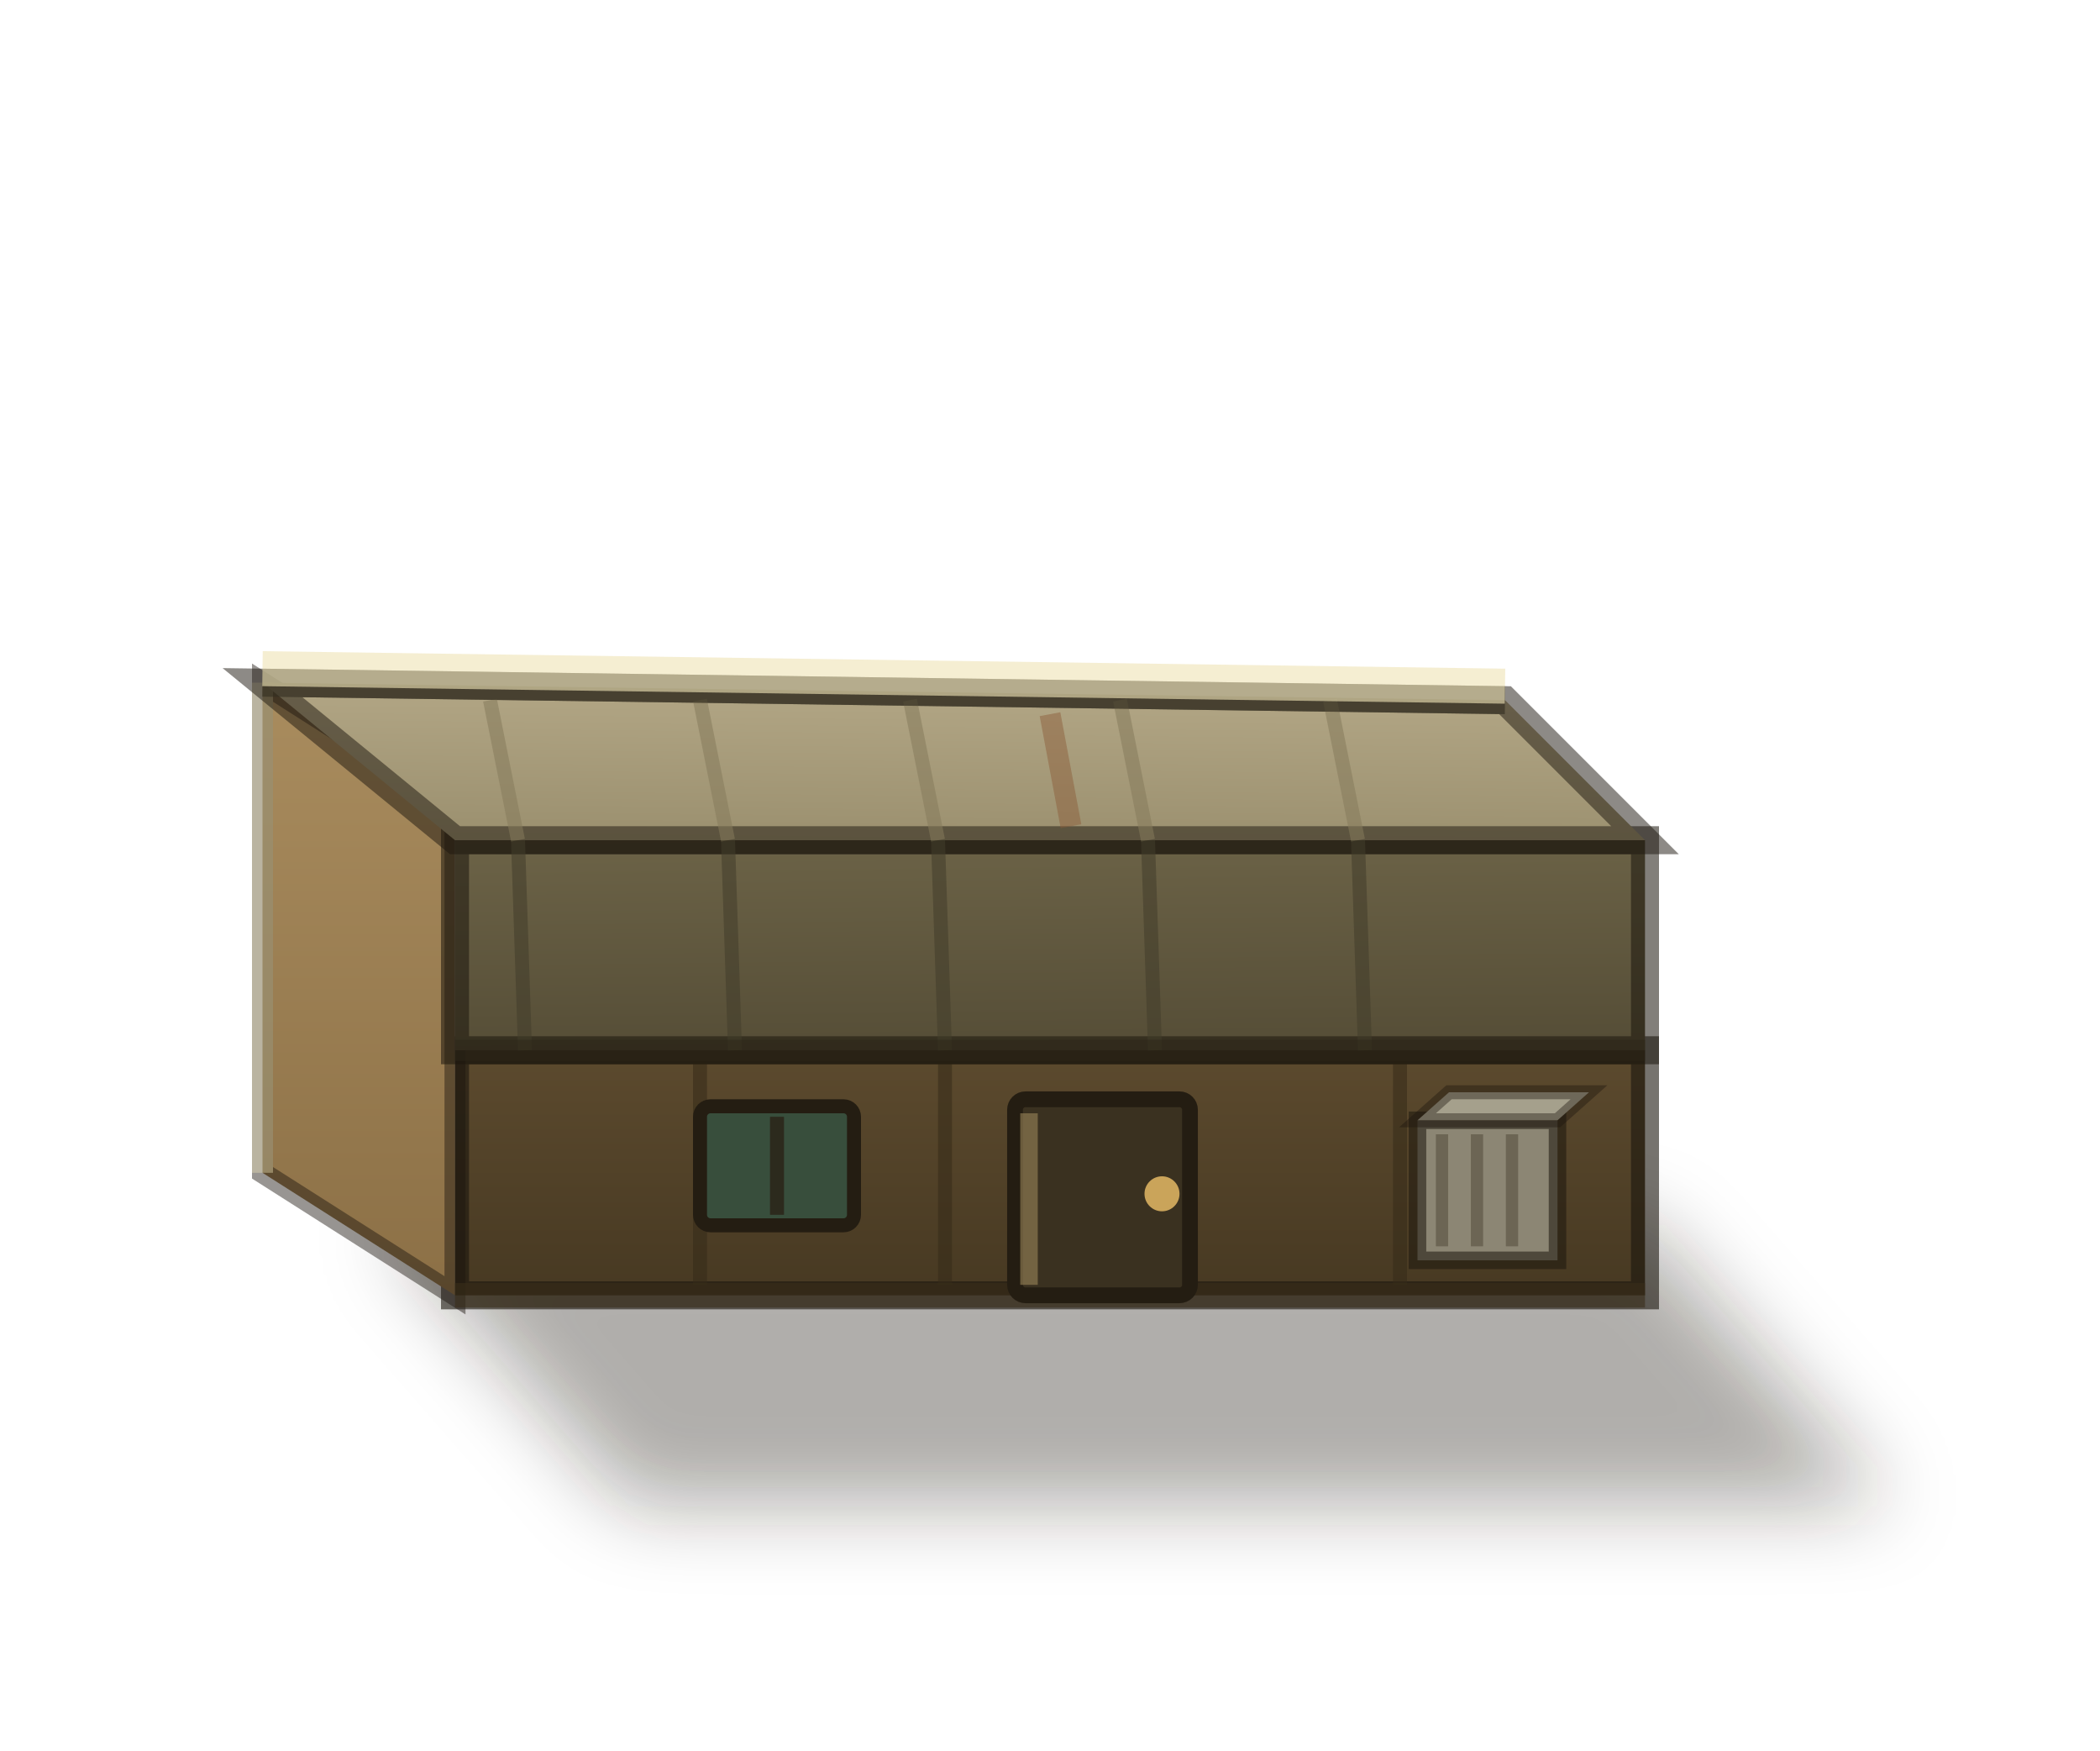
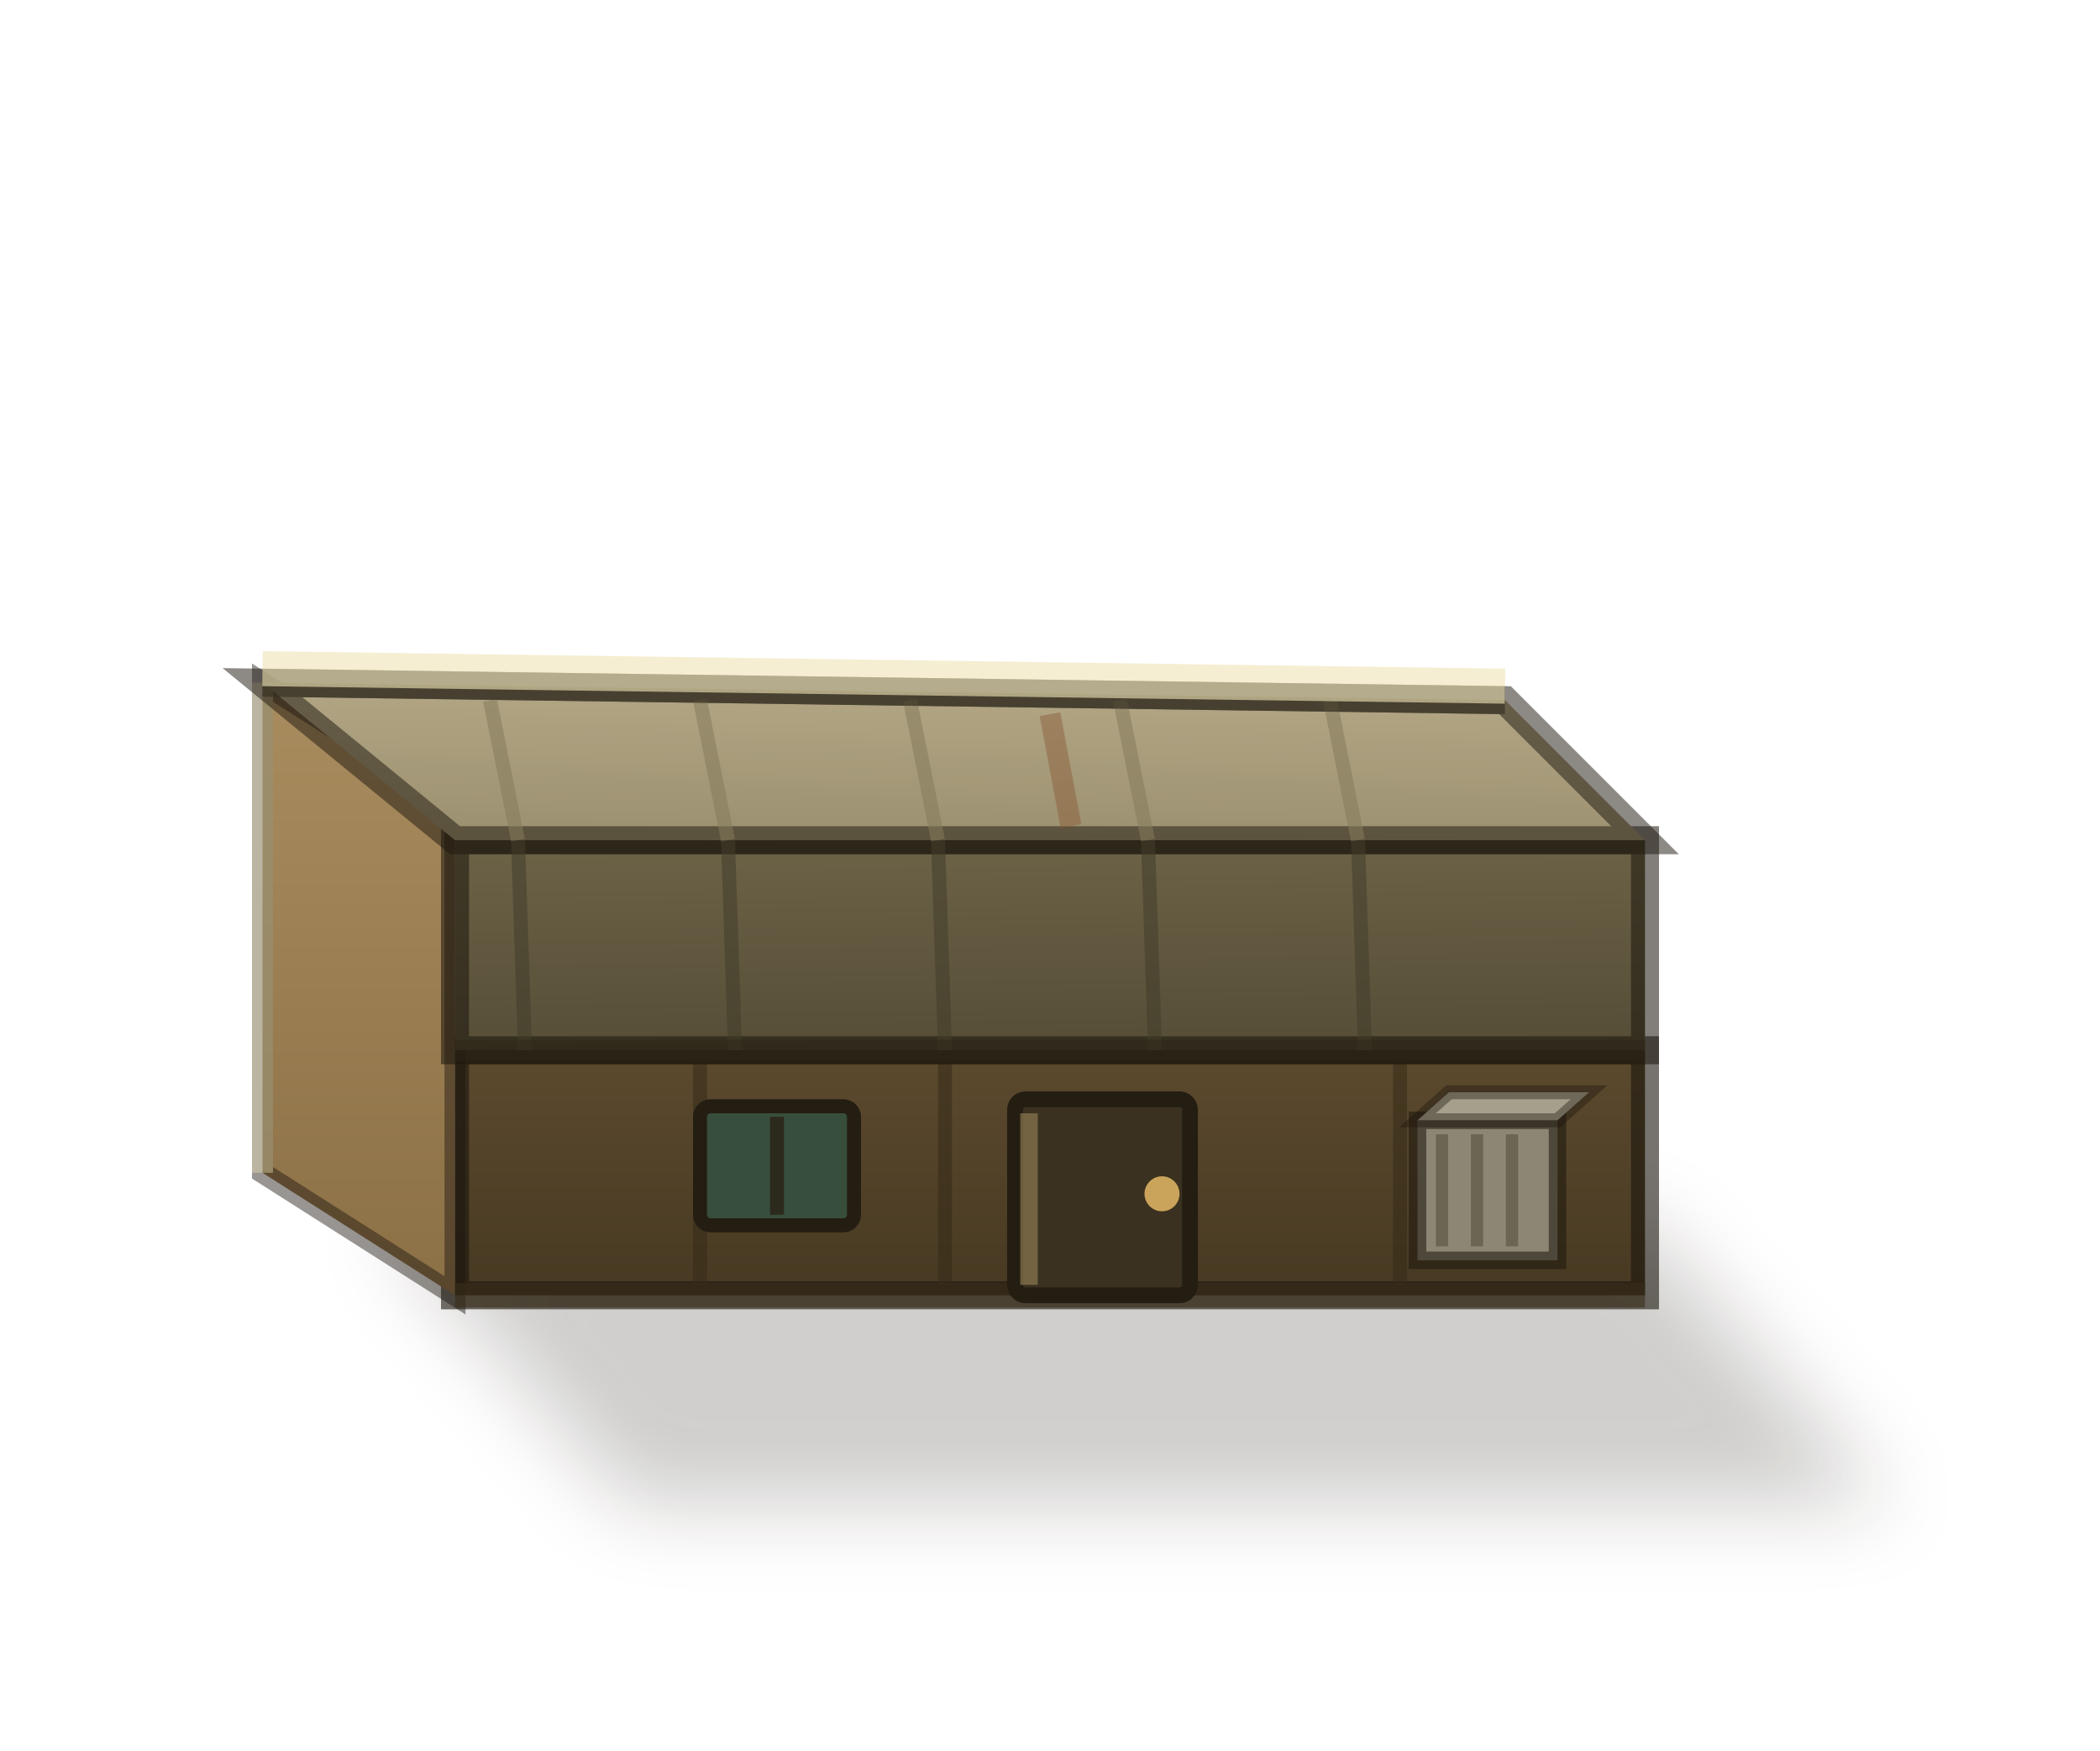
<svg xmlns="http://www.w3.org/2000/svg" viewBox="0 0 60 50">
  <defs>
    <linearGradient id="bldBhut-roofNW" x1="0" y1="1" x2="0.1" y2="0">
      <stop offset="0" stop-color="#9a8f6e" />
      <stop offset="1" stop-color="#b2a685" />
    </linearGradient>
    <linearGradient id="bldBhut-roofSE" x1="0" y1="0" x2="0.06" y2="1">
      <stop offset="0" stop-color="#6c6347" />
      <stop offset="1" stop-color="#564e37" />
    </linearGradient>
    <linearGradient id="bldBhut-wallNW" x1="0" y1="0" x2="0" y2="1">
      <stop offset="0" stop-color="#a98c5e" />
      <stop offset="1" stop-color="#8c7046" />
    </linearGradient>
    <linearGradient id="bldBhut-wallSE" x1="0" y1="0" x2="0" y2="1">
      <stop offset="0" stop-color="#5c4a2e" />
      <stop offset="1" stop-color="#473922" />
    </linearGradient>
    <filter id="bldBhut-soft" x="-30%" y="-35%" width="160%" height="170%">
      <feGaussianBlur stdDeviation="1.15" />
    </filter>
  </defs>
-   <path d="M11 35 h36 l7 8 h-36z" fill="#1c160e" opacity="0.35" filter="url(#bldBhut-soft)" />
+   <path d="M11 35 h36 l7 8 h-36z" fill="#1c160e" opacity="0.21" filter="url(#bldBhut-soft)" />
  <polygon points="13,30 47,30 47,37 13,37" fill="url(#bldBhut-wallSE)" stroke="#1c160e" stroke-width="0.8" stroke-opacity="0.6" />
  <polygon points="7.5,19.5 13,23 13,37 7.5,33.5" fill="url(#bldBhut-wallNW)" stroke="#1c160e" stroke-width="0.6" stroke-opacity="0.45" />
  <line x1="7.5" y1="19.5" x2="7.5" y2="33.5" stroke="#efe3b6" stroke-width="0.6" stroke-opacity="0.4" />
  <g stroke="#352a18" stroke-width="0.4" stroke-opacity="0.55">
    <line x1="20" y1="30.3" x2="20" y2="36.7" />
    <line x1="27" y1="30.3" x2="27" y2="36.7" />
    <line x1="40" y1="30.3" x2="40" y2="36.7" />
  </g>
  <line x1="13" y1="37" x2="47" y2="37" stroke="#3a2e1a" stroke-width="0.7" stroke-opacity="0.6" />
  <rect x="29" y="31.4" width="5" height="5.6" rx="0.3" fill="#3a3120" stroke="#241d12" stroke-width="0.45" />
  <line x1="29.4" y1="31.8" x2="29.4" y2="36.7" stroke="#9a8458" stroke-width="0.5" stroke-opacity="0.6" />
  <circle cx="33.2" cy="34.1" r="0.5" fill="#caa45a" />
  <rect x="20" y="31.6" width="4.4" height="3.4" rx="0.3" fill="#384e3c" stroke="#241d12" stroke-width="0.4" />
  <line x1="22.2" y1="31.9" x2="22.2" y2="34.7" stroke="#2c2a1d" stroke-width="0.4" />
  <g>
    <polygon points="40.5,32 44.5,32 44.5,36 40.5,36" fill="#8c8674" stroke="#1c160e" stroke-width="0.5" stroke-opacity="0.55" />
    <polygon points="40.5,32 44.5,32 45.4,31.2 41.4,31.2" fill="#a5a08c" stroke="#1c160e" stroke-width="0.4" stroke-opacity="0.4" />
    <g stroke="#5e5847" stroke-width="0.35" stroke-opacity="0.7">
      <line x1="41.2" y1="32.4" x2="41.2" y2="35.6" />
      <line x1="42.2" y1="32.4" x2="42.2" y2="35.6" />
      <line x1="43.2" y1="32.4" x2="43.2" y2="35.6" />
    </g>
  </g>
  <polygon points="13,24 47,24 47,30 13,30" fill="url(#bldBhut-roofSE)" stroke="#1c160e" stroke-width="0.8" stroke-opacity="0.55" />
  <polygon points="7.5,19.5 43,20 47,24 13,24" fill="url(#bldBhut-roofNW)" stroke="#1c160e" stroke-width="0.8" stroke-opacity="0.5" />
  <g stroke="#857a5c" stroke-width="0.4" stroke-opacity="0.55">
    <line x1="14" y1="20" x2="14.8" y2="24" />
    <line x1="20" y1="20" x2="20.8" y2="24" />
    <line x1="26" y1="20" x2="26.8" y2="24" />
    <line x1="32" y1="20" x2="32.8" y2="24" />
    <line x1="38" y1="20" x2="38.8" y2="24" />
  </g>
  <g stroke="#433c2a" stroke-width="0.4" stroke-opacity="0.55">
    <line x1="14.8" y1="24" x2="15" y2="30" />
    <line x1="20.8" y1="24" x2="21" y2="30" />
    <line x1="26.8" y1="24" x2="27" y2="30" />
    <line x1="32.8" y1="24" x2="33" y2="30" />
    <line x1="38.8" y1="24" x2="39" y2="30" />
  </g>
  <line x1="7.5" y1="19.5" x2="43" y2="20" stroke="#332d20" stroke-width="0.8" stroke-opacity="0.6" />
  <line x1="30" y1="20.4" x2="30.6" y2="23.6" stroke="#8a5a36" stroke-width="0.6" stroke-opacity="0.45" />
  <line x1="7.5" y1="19.1" x2="43" y2="19.6" stroke="#efe3b6" stroke-width="1.0" stroke-opacity="0.62" />
  <line x1="13" y1="30" x2="47" y2="30" stroke="#2c2618" stroke-width="0.6" stroke-opacity="0.5" />
</svg>
